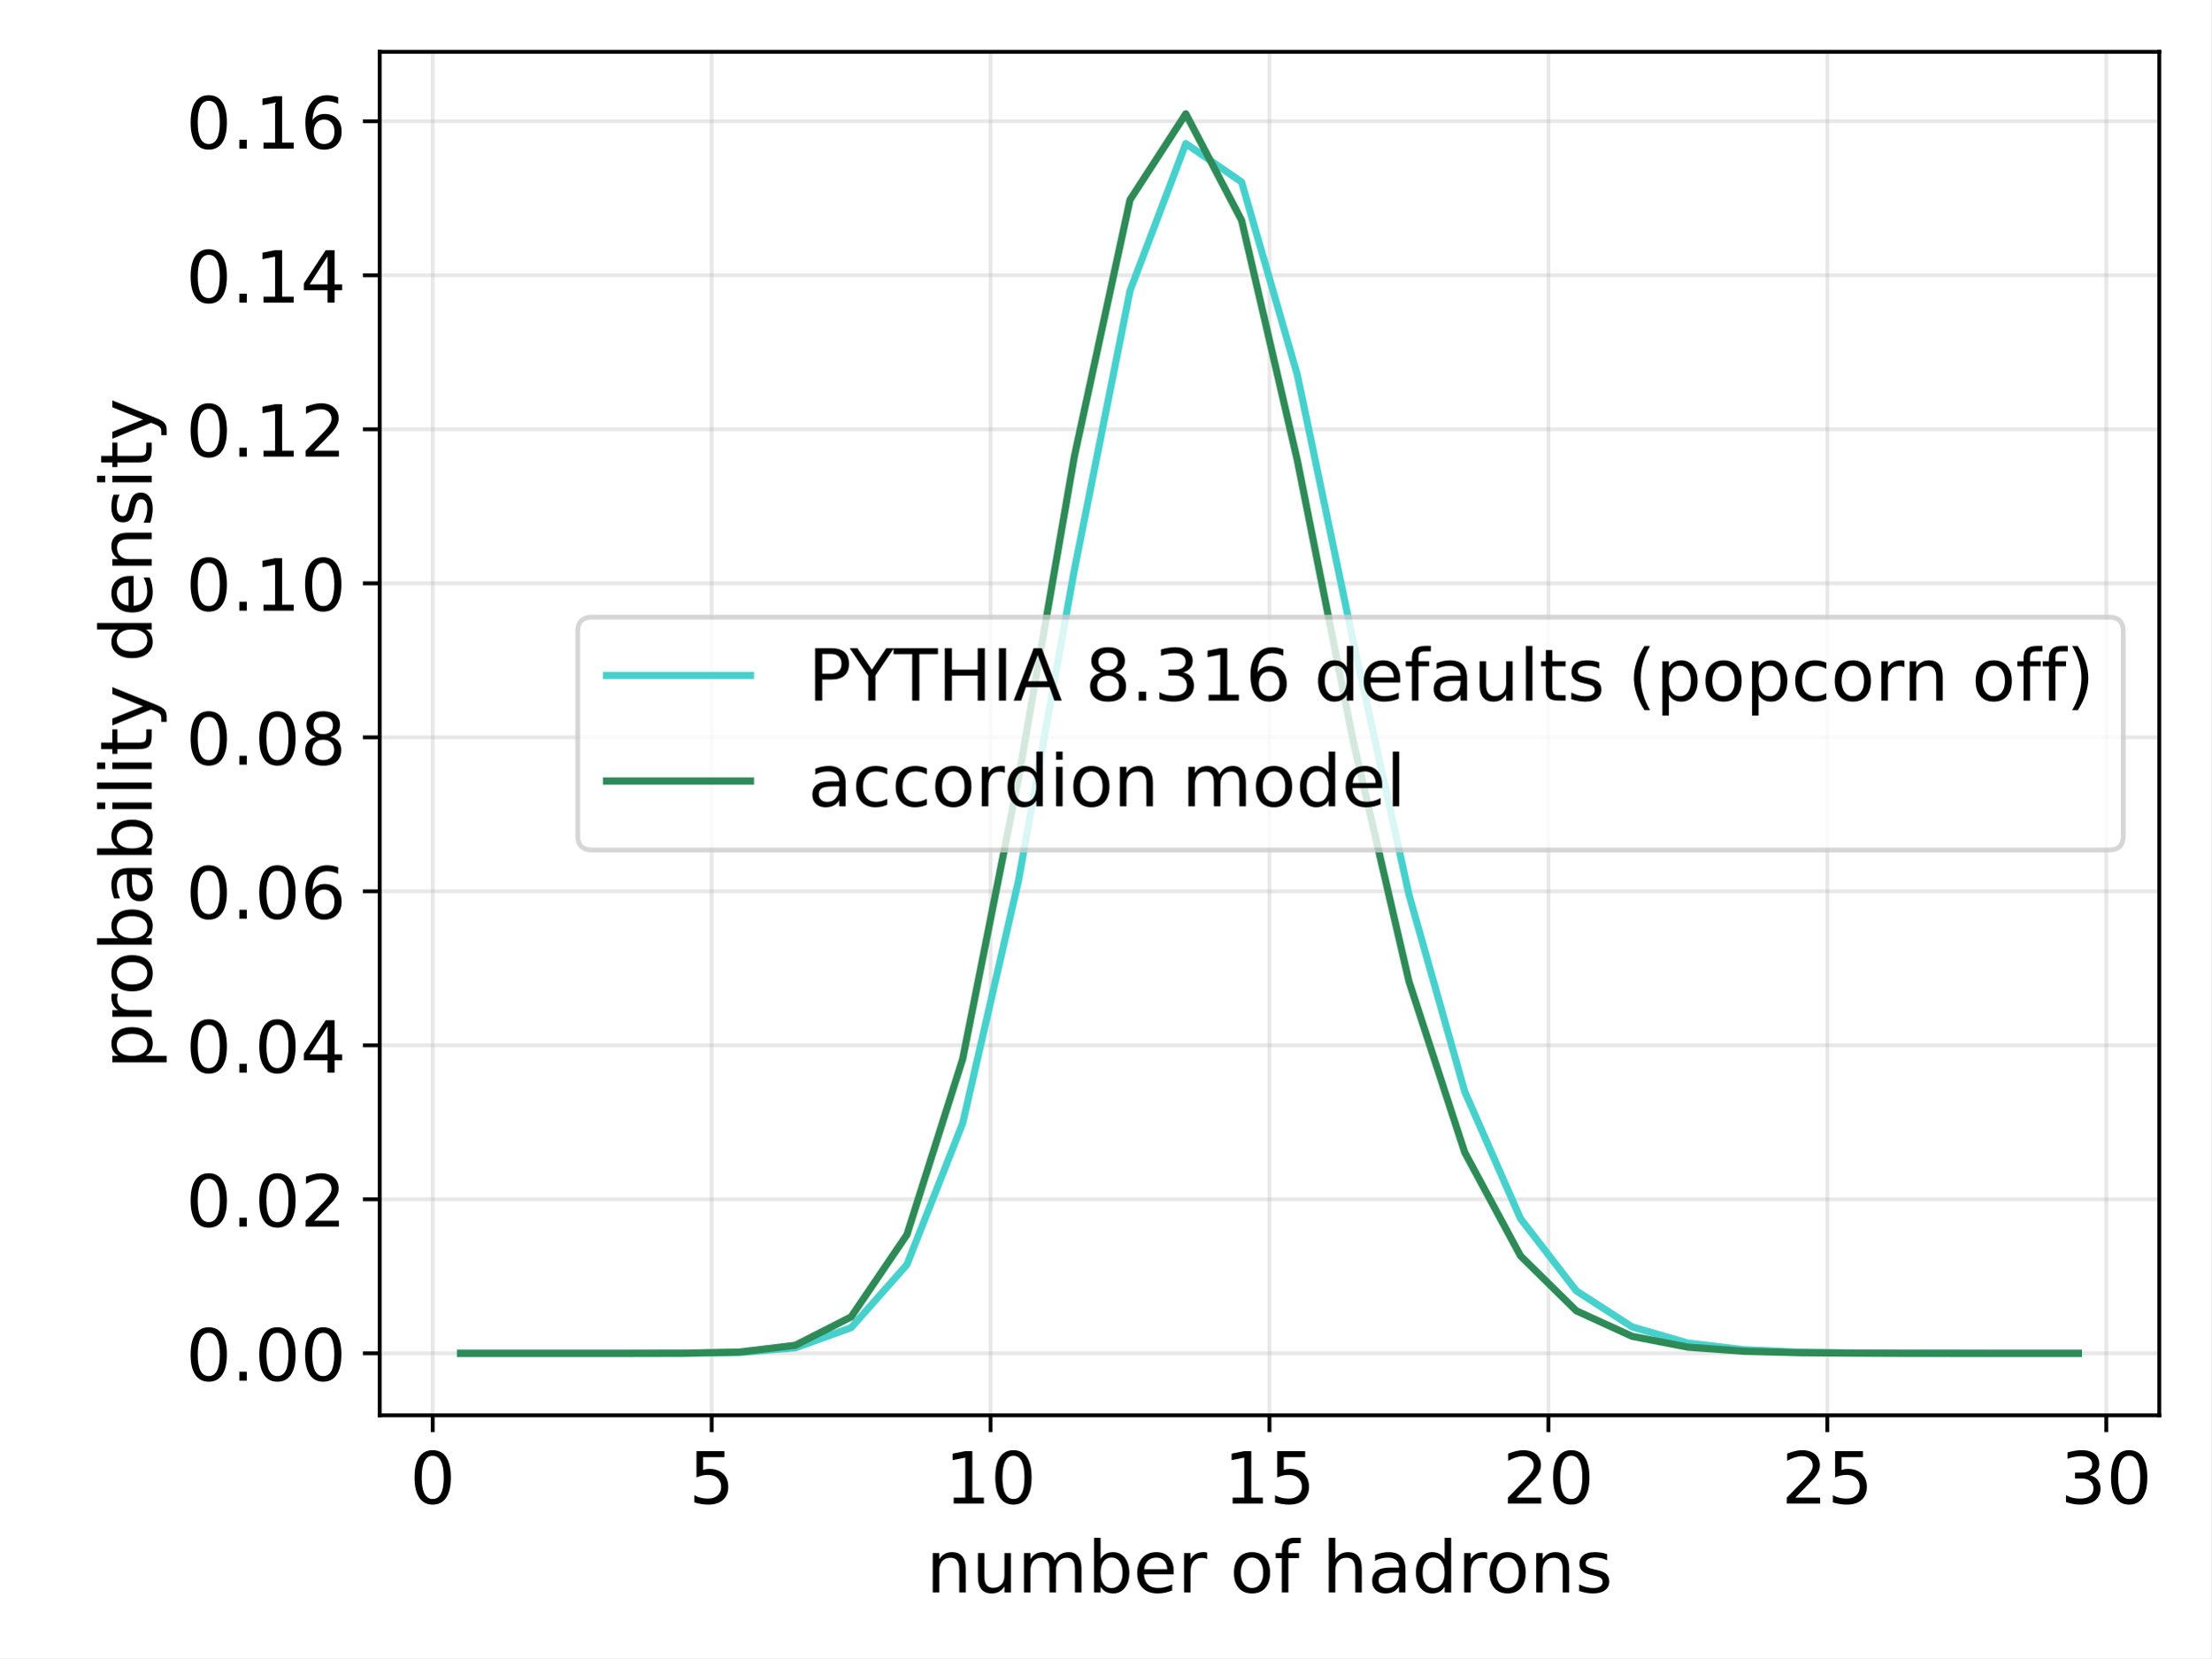
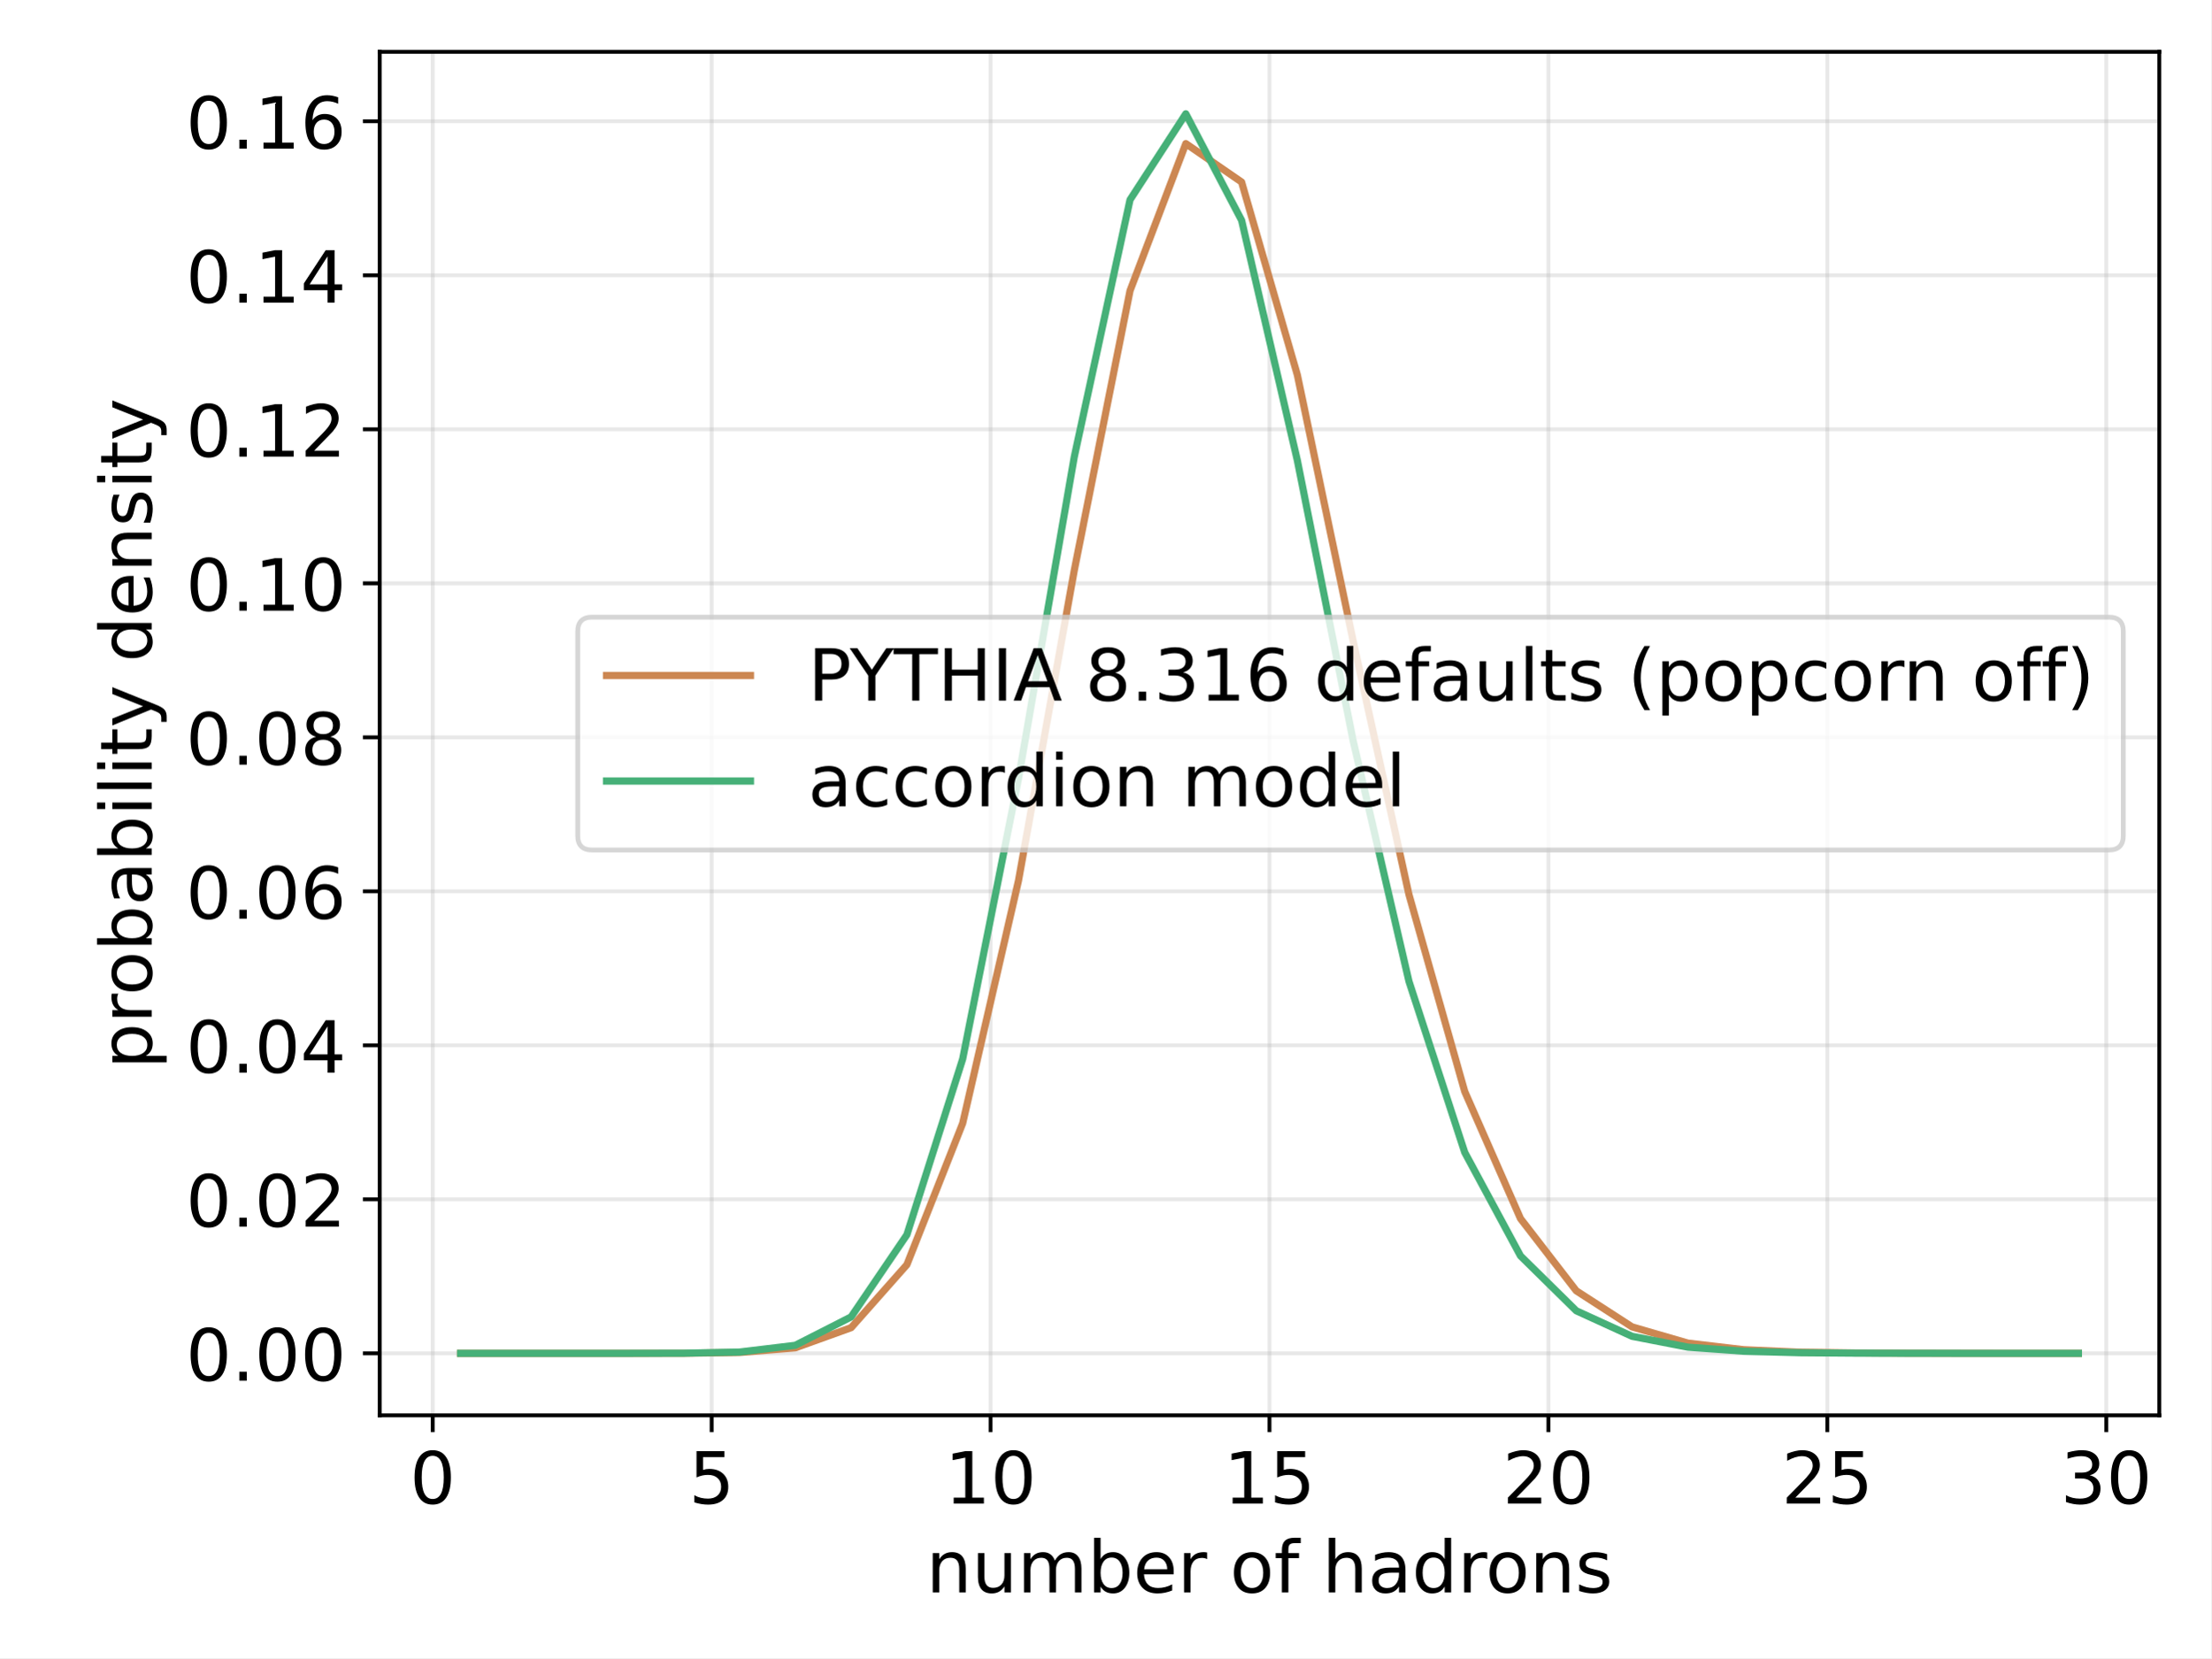
<svg xmlns="http://www.w3.org/2000/svg" xmlns:xlink="http://www.w3.org/1999/xlink" width="460.8pt" height="345.6pt" viewBox="0 0 460.8 345.6" version="1.1">
  <defs>
    <style type="text/css">*{stroke-linejoin: round; stroke-linecap: butt}</style>
  </defs>
  <g id="figure_1">
    <g id="patch_1">
      <path d="M 0 345.6  L 460.8 345.6  L 460.8 0  L 0 0  z " style="fill: #ffffff" />
    </g>
    <g id="axes_1">
      <g id="patch_2">
        <path d="M 79.13 295  L 450 295  L 450 10.8  L 79.13 10.8  z " style="fill: #ffffff" />
      </g>
      <g id="matplotlib.axis_1">
        <g id="xtick_1">
          <g id="line2d_1">
-             <path d="M 90.175 295  L 90.175 10.8  " clip-path="url(#pe9ef13aace)" style="fill: none; stroke: #b0b0b0; stroke-opacity: 0.3; stroke-width: 0.8; stroke-linecap: square" />
+             <path d="M 90.175 295  L 90.175 10.8  " clip-path="url(#p701498612b)" style="fill: none; stroke: #b0b0b0; stroke-opacity: 0.3; stroke-width: 0.8; stroke-linecap: square" />
          </g>
          <g id="line2d_2">
            <defs>
-               <path id="mb959df8922" d="M 0 0  L 0 3.5  " style="stroke: #000000; stroke-width: 0.8" />
+               <path id="mf7ea3957ee" d="M 0 0  L 0 3.5  " style="stroke: #000000; stroke-width: 0.8" />
            </defs>
            <g>
-               <use xlink:href="#mb959df8922" x="90.175" y="295" style="stroke: #000000; stroke-width: 0.8" />
+               <use xlink:href="#mf7ea3957ee" x="90.175" y="295" style="stroke: #000000; stroke-width: 0.8" />
            </g>
          </g>
          <g id="text_1">
            <g transform="translate(85.40284 313.3977) scale(0.15 -0.15)">
              <defs>
                <path id="DejaVuSans-30" d="M 2034 4250  Q 1547 4250 1301 3770  Q 1056 3291 1056 2328  Q 1056 1369 1301 889  Q 1547 409 2034 409  Q 2525 409 2770 889  Q 3016 1369 3016 2328  Q 3016 3291 2770 3770  Q 2525 4250 2034 4250  z M 2034 4750  Q 2819 4750 3233 4129  Q 3647 3509 3647 2328  Q 3647 1150 3233 529  Q 2819 -91 2034 -91  Q 1250 -91 836 529  Q 422 1150 422 2328  Q 422 3509 836 4129  Q 1250 4750 2034 4750  z " transform="scale(0.015625)" />
              </defs>
              <use xlink:href="#DejaVuSans-30" />
            </g>
          </g>
        </g>
        <g id="xtick_2">
          <g id="line2d_3">
-             <path d="M 148.305 295  L 148.305 10.8  " clip-path="url(#pe9ef13aace)" style="fill: none; stroke: #b0b0b0; stroke-opacity: 0.3; stroke-width: 0.8; stroke-linecap: square" />
+             <path d="M 148.305 295  L 148.305 10.8  " clip-path="url(#p701498612b)" style="fill: none; stroke: #b0b0b0; stroke-opacity: 0.3; stroke-width: 0.8; stroke-linecap: square" />
          </g>
          <g id="line2d_4">
            <g>
-               <use xlink:href="#mb959df8922" x="148.305" y="295" style="stroke: #000000; stroke-width: 0.8" />
+               <use xlink:href="#mf7ea3957ee" x="148.305" y="295" style="stroke: #000000; stroke-width: 0.8" />
            </g>
          </g>
          <g id="text_2">
            <g transform="translate(143.5329 313.3977) scale(0.15 -0.15)">
              <defs>
                <path id="DejaVuSans-35" d="M 691 4666  L 3169 4666  L 3169 4134  L 1269 4134  L 1269 2991  Q 1406 3038 1543 3061  Q 1681 3084 1819 3084  Q 2600 3084 3056 2656  Q 3513 2228 3513 1497  Q 3513 744 3044 326  Q 2575 -91 1722 -91  Q 1428 -91 1123 -41  Q 819 9 494 109  L 494 744  Q 775 591 1075 516  Q 1375 441 1709 441  Q 2250 441 2565 725  Q 2881 1009 2881 1497  Q 2881 1984 2565 2268  Q 2250 2553 1709 2553  Q 1456 2553 1204 2497  Q 953 2441 691 2322  L 691 4666  z " transform="scale(0.015625)" />
              </defs>
              <use xlink:href="#DejaVuSans-35" />
            </g>
          </g>
        </g>
        <g id="xtick_3">
          <g id="line2d_5">
-             <path d="M 206.435 295  L 206.435 10.8  " clip-path="url(#pe9ef13aace)" style="fill: none; stroke: #b0b0b0; stroke-opacity: 0.3; stroke-width: 0.8; stroke-linecap: square" />
+             <path d="M 206.435 295  L 206.435 10.8  " clip-path="url(#p701498612b)" style="fill: none; stroke: #b0b0b0; stroke-opacity: 0.3; stroke-width: 0.8; stroke-linecap: square" />
          </g>
          <g id="line2d_6">
            <g>
-               <use xlink:href="#mb959df8922" x="206.435" y="295" style="stroke: #000000; stroke-width: 0.8" />
+               <use xlink:href="#mf7ea3957ee" x="206.435" y="295" style="stroke: #000000; stroke-width: 0.8" />
            </g>
          </g>
          <g id="text_3">
            <g transform="translate(196.8912 313.3977) scale(0.15 -0.15)">
              <defs>
                <path id="DejaVuSans-31" d="M 794 531  L 1825 531  L 1825 4091  L 703 3866  L 703 4441  L 1819 4666  L 2450 4666  L 2450 531  L 3481 531  L 3481 0  L 794 0  L 794 531  z " transform="scale(0.015625)" />
              </defs>
              <use xlink:href="#DejaVuSans-31" />
              <use xlink:href="#DejaVuSans-30" x="63.623" />
            </g>
          </g>
        </g>
        <g id="xtick_4">
          <g id="line2d_7">
-             <path d="M 264.565 295  L 264.565 10.8  " clip-path="url(#pe9ef13aace)" style="fill: none; stroke: #b0b0b0; stroke-opacity: 0.3; stroke-width: 0.8; stroke-linecap: square" />
+             <path d="M 264.565 295  L 264.565 10.8  " clip-path="url(#p701498612b)" style="fill: none; stroke: #b0b0b0; stroke-opacity: 0.3; stroke-width: 0.8; stroke-linecap: square" />
          </g>
          <g id="line2d_8">
            <g>
-               <use xlink:href="#mb959df8922" x="264.565" y="295" style="stroke: #000000; stroke-width: 0.8" />
+               <use xlink:href="#mf7ea3957ee" x="264.565" y="295" style="stroke: #000000; stroke-width: 0.8" />
            </g>
          </g>
          <g id="text_4">
            <g transform="translate(255.0213 313.3977) scale(0.15 -0.15)">
              <use xlink:href="#DejaVuSans-31" />
              <use xlink:href="#DejaVuSans-35" x="63.623" />
            </g>
          </g>
        </g>
        <g id="xtick_5">
          <g id="line2d_9">
-             <path d="M 322.695 295  L 322.695 10.8  " clip-path="url(#pe9ef13aace)" style="fill: none; stroke: #b0b0b0; stroke-opacity: 0.3; stroke-width: 0.8; stroke-linecap: square" />
+             <path d="M 322.695 295  L 322.695 10.8  " clip-path="url(#p701498612b)" style="fill: none; stroke: #b0b0b0; stroke-opacity: 0.3; stroke-width: 0.8; stroke-linecap: square" />
          </g>
          <g id="line2d_10">
            <g>
-               <use xlink:href="#mb959df8922" x="322.695" y="295" style="stroke: #000000; stroke-width: 0.8" />
+               <use xlink:href="#mf7ea3957ee" x="322.695" y="295" style="stroke: #000000; stroke-width: 0.8" />
            </g>
          </g>
          <g id="text_5">
            <g transform="translate(313.1513 313.3977) scale(0.15 -0.15)">
              <defs>
                <path id="DejaVuSans-32" d="M 1228 531  L 3431 531  L 3431 0  L 469 0  L 469 531  Q 828 903 1448 1529  Q 2069 2156 2228 2338  Q 2531 2678 2651 2914  Q 2772 3150 2772 3378  Q 2772 3750 2511 3984  Q 2250 4219 1831 4219  Q 1534 4219 1204 4116  Q 875 4013 500 3803  L 500 4441  Q 881 4594 1212 4672  Q 1544 4750 1819 4750  Q 2544 4750 2975 4387  Q 3406 4025 3406 3419  Q 3406 3131 3298 2873  Q 3191 2616 2906 2266  Q 2828 2175 2409 1742  Q 1991 1309 1228 531  z " transform="scale(0.015625)" />
              </defs>
              <use xlink:href="#DejaVuSans-32" />
              <use xlink:href="#DejaVuSans-30" x="63.623" />
            </g>
          </g>
        </g>
        <g id="xtick_6">
          <g id="line2d_11">
-             <path d="M 380.825 295  L 380.825 10.8  " clip-path="url(#pe9ef13aace)" style="fill: none; stroke: #b0b0b0; stroke-opacity: 0.3; stroke-width: 0.8; stroke-linecap: square" />
+             <path d="M 380.825 295  L 380.825 10.8  " clip-path="url(#p701498612b)" style="fill: none; stroke: #b0b0b0; stroke-opacity: 0.3; stroke-width: 0.8; stroke-linecap: square" />
          </g>
          <g id="line2d_12">
            <g>
-               <use xlink:href="#mb959df8922" x="380.825" y="295" style="stroke: #000000; stroke-width: 0.8" />
+               <use xlink:href="#mf7ea3957ee" x="380.825" y="295" style="stroke: #000000; stroke-width: 0.8" />
            </g>
          </g>
          <g id="text_6">
            <g transform="translate(371.2814 313.3977) scale(0.15 -0.15)">
              <use xlink:href="#DejaVuSans-32" />
              <use xlink:href="#DejaVuSans-35" x="63.623" />
            </g>
          </g>
        </g>
        <g id="xtick_7">
          <g id="line2d_13">
-             <path d="M 438.955 295  L 438.955 10.8  " clip-path="url(#pe9ef13aace)" style="fill: none; stroke: #b0b0b0; stroke-opacity: 0.3; stroke-width: 0.8; stroke-linecap: square" />
+             <path d="M 438.955 295  L 438.955 10.8  " clip-path="url(#p701498612b)" style="fill: none; stroke: #b0b0b0; stroke-opacity: 0.3; stroke-width: 0.8; stroke-linecap: square" />
          </g>
          <g id="line2d_14">
            <g>
-               <use xlink:href="#mb959df8922" x="438.955" y="295" style="stroke: #000000; stroke-width: 0.8" />
+               <use xlink:href="#mf7ea3957ee" x="438.955" y="295" style="stroke: #000000; stroke-width: 0.8" />
            </g>
          </g>
          <g id="text_7">
            <g transform="translate(429.4115 313.3977) scale(0.15 -0.15)">
              <defs>
                <path id="DejaVuSans-33" d="M 2597 2516  Q 3050 2419 3304 2112  Q 3559 1806 3559 1356  Q 3559 666 3084 287  Q 2609 -91 1734 -91  Q 1441 -91 1130 -33  Q 819 25 488 141  L 488 750  Q 750 597 1062 519  Q 1375 441 1716 441  Q 2309 441 2620 675  Q 2931 909 2931 1356  Q 2931 1769 2642 2001  Q 2353 2234 1838 2234  L 1294 2234  L 1294 2753  L 1863 2753  Q 2328 2753 2575 2939  Q 2822 3125 2822 3475  Q 2822 3834 2567 4026  Q 2313 4219 1838 4219  Q 1578 4219 1281 4162  Q 984 4106 628 3988  L 628 4550  Q 988 4650 1302 4700  Q 1616 4750 1894 4750  Q 2613 4750 3031 4423  Q 3450 4097 3450 3541  Q 3450 3153 3228 2886  Q 3006 2619 2597 2516  z " transform="scale(0.015625)" />
              </defs>
              <use xlink:href="#DejaVuSans-33" />
              <use xlink:href="#DejaVuSans-30" x="63.623" />
            </g>
          </g>
        </g>
        <g id="text_8">
          <g transform="translate(193.0232 331.9148) scale(0.15 -0.15)">
            <defs>
              <path id="DejaVuSans-6e" d="M 3513 2113  L 3513 0  L 2938 0  L 2938 2094  Q 2938 2591 2744 2837  Q 2550 3084 2163 3084  Q 1697 3084 1428 2787  Q 1159 2491 1159 1978  L 1159 0  L 581 0  L 581 3500  L 1159 3500  L 1159 2956  Q 1366 3272 1645 3428  Q 1925 3584 2291 3584  Q 2894 3584 3203 3211  Q 3513 2838 3513 2113  z " transform="scale(0.015625)" />
              <path id="DejaVuSans-75" d="M 544 1381  L 544 3500  L 1119 3500  L 1119 1403  Q 1119 906 1312 657  Q 1506 409 1894 409  Q 2359 409 2629 706  Q 2900 1003 2900 1516  L 2900 3500  L 3475 3500  L 3475 0  L 2900 0  L 2900 538  Q 2691 219 2414 64  Q 2138 -91 1772 -91  Q 1169 -91 856 284  Q 544 659 544 1381  z M 1991 3584  L 1991 3584  z " transform="scale(0.015625)" />
              <path id="DejaVuSans-6d" d="M 3328 2828  Q 3544 3216 3844 3400  Q 4144 3584 4550 3584  Q 5097 3584 5394 3201  Q 5691 2819 5691 2113  L 5691 0  L 5113 0  L 5113 2094  Q 5113 2597 4934 2840  Q 4756 3084 4391 3084  Q 3944 3084 3684 2787  Q 3425 2491 3425 1978  L 3425 0  L 2847 0  L 2847 2094  Q 2847 2600 2669 2842  Q 2491 3084 2119 3084  Q 1678 3084 1418 2786  Q 1159 2488 1159 1978  L 1159 0  L 581 0  L 581 3500  L 1159 3500  L 1159 2956  Q 1356 3278 1631 3431  Q 1906 3584 2284 3584  Q 2666 3584 2933 3390  Q 3200 3197 3328 2828  z " transform="scale(0.015625)" />
              <path id="DejaVuSans-62" d="M 3116 1747  Q 3116 2381 2855 2742  Q 2594 3103 2138 3103  Q 1681 3103 1420 2742  Q 1159 2381 1159 1747  Q 1159 1113 1420 752  Q 1681 391 2138 391  Q 2594 391 2855 752  Q 3116 1113 3116 1747  z M 1159 2969  Q 1341 3281 1617 3432  Q 1894 3584 2278 3584  Q 2916 3584 3314 3078  Q 3713 2572 3713 1747  Q 3713 922 3314 415  Q 2916 -91 2278 -91  Q 1894 -91 1617 61  Q 1341 213 1159 525  L 1159 0  L 581 0  L 581 4863  L 1159 4863  L 1159 2969  z " transform="scale(0.015625)" />
              <path id="DejaVuSans-65" d="M 3597 1894  L 3597 1613  L 953 1613  Q 991 1019 1311 708  Q 1631 397 2203 397  Q 2534 397 2845 478  Q 3156 559 3463 722  L 3463 178  Q 3153 47 2828 -22  Q 2503 -91 2169 -91  Q 1331 -91 842 396  Q 353 884 353 1716  Q 353 2575 817 3079  Q 1281 3584 2069 3584  Q 2775 3584 3186 3129  Q 3597 2675 3597 1894  z M 3022 2063  Q 3016 2534 2758 2815  Q 2500 3097 2075 3097  Q 1594 3097 1305 2825  Q 1016 2553 972 2059  L 3022 2063  z " transform="scale(0.015625)" />
              <path id="DejaVuSans-72" d="M 2631 2963  Q 2534 3019 2420 3045  Q 2306 3072 2169 3072  Q 1681 3072 1420 2755  Q 1159 2438 1159 1844  L 1159 0  L 581 0  L 581 3500  L 1159 3500  L 1159 2956  Q 1341 3275 1631 3429  Q 1922 3584 2338 3584  Q 2397 3584 2469 3576  Q 2541 3569 2628 3553  L 2631 2963  z " transform="scale(0.015625)" />
              <path id="DejaVuSans-20" transform="scale(0.015625)" />
              <path id="DejaVuSans-6f" d="M 1959 3097  Q 1497 3097 1228 2736  Q 959 2375 959 1747  Q 959 1119 1226 758  Q 1494 397 1959 397  Q 2419 397 2687 759  Q 2956 1122 2956 1747  Q 2956 2369 2687 2733  Q 2419 3097 1959 3097  z M 1959 3584  Q 2709 3584 3137 3096  Q 3566 2609 3566 1747  Q 3566 888 3137 398  Q 2709 -91 1959 -91  Q 1206 -91 779 398  Q 353 888 353 1747  Q 353 2609 779 3096  Q 1206 3584 1959 3584  z " transform="scale(0.015625)" />
              <path id="DejaVuSans-66" d="M 2375 4863  L 2375 4384  L 1825 4384  Q 1516 4384 1395 4259  Q 1275 4134 1275 3809  L 1275 3500  L 2222 3500  L 2222 3053  L 1275 3053  L 1275 0  L 697 0  L 697 3053  L 147 3053  L 147 3500  L 697 3500  L 697 3744  Q 697 4328 969 4595  Q 1241 4863 1831 4863  L 2375 4863  z " transform="scale(0.015625)" />
              <path id="DejaVuSans-68" d="M 3513 2113  L 3513 0  L 2938 0  L 2938 2094  Q 2938 2591 2744 2837  Q 2550 3084 2163 3084  Q 1697 3084 1428 2787  Q 1159 2491 1159 1978  L 1159 0  L 581 0  L 581 4863  L 1159 4863  L 1159 2956  Q 1366 3272 1645 3428  Q 1925 3584 2291 3584  Q 2894 3584 3203 3211  Q 3513 2838 3513 2113  z " transform="scale(0.015625)" />
              <path id="DejaVuSans-61" d="M 2194 1759  Q 1497 1759 1228 1600  Q 959 1441 959 1056  Q 959 750 1161 570  Q 1363 391 1709 391  Q 2188 391 2477 730  Q 2766 1069 2766 1631  L 2766 1759  L 2194 1759  z M 3341 1997  L 3341 0  L 2766 0  L 2766 531  Q 2569 213 2275 61  Q 1981 -91 1556 -91  Q 1019 -91 701 211  Q 384 513 384 1019  Q 384 1609 779 1909  Q 1175 2209 1959 2209  L 2766 2209  L 2766 2266  Q 2766 2663 2505 2880  Q 2244 3097 1772 3097  Q 1472 3097 1187 3025  Q 903 2953 641 2809  L 641 3341  Q 956 3463 1253 3523  Q 1550 3584 1831 3584  Q 2591 3584 2966 3190  Q 3341 2797 3341 1997  z " transform="scale(0.015625)" />
              <path id="DejaVuSans-64" d="M 2906 2969  L 2906 4863  L 3481 4863  L 3481 0  L 2906 0  L 2906 525  Q 2725 213 2448 61  Q 2172 -91 1784 -91  Q 1150 -91 751 415  Q 353 922 353 1747  Q 353 2572 751 3078  Q 1150 3584 1784 3584  Q 2172 3584 2448 3432  Q 2725 3281 2906 2969  z M 947 1747  Q 947 1113 1208 752  Q 1469 391 1925 391  Q 2381 391 2643 752  Q 2906 1113 2906 1747  Q 2906 2381 2643 2742  Q 2381 3103 1925 3103  Q 1469 3103 1208 2742  Q 947 2381 947 1747  z " transform="scale(0.015625)" />
              <path id="DejaVuSans-73" d="M 2834 3397  L 2834 2853  Q 2591 2978 2328 3040  Q 2066 3103 1784 3103  Q 1356 3103 1142 2972  Q 928 2841 928 2578  Q 928 2378 1081 2264  Q 1234 2150 1697 2047  L 1894 2003  Q 2506 1872 2764 1633  Q 3022 1394 3022 966  Q 3022 478 2636 193  Q 2250 -91 1575 -91  Q 1294 -91 989 -36  Q 684 19 347 128  L 347 722  Q 666 556 975 473  Q 1284 391 1588 391  Q 1994 391 2212 530  Q 2431 669 2431 922  Q 2431 1156 2273 1281  Q 2116 1406 1581 1522  L 1381 1569  Q 847 1681 609 1914  Q 372 2147 372 2553  Q 372 3047 722 3315  Q 1072 3584 1716 3584  Q 2034 3584 2315 3537  Q 2597 3491 2834 3397  z " transform="scale(0.015625)" />
            </defs>
            <use xlink:href="#DejaVuSans-6e" />
            <use xlink:href="#DejaVuSans-75" x="63.379" />
            <use xlink:href="#DejaVuSans-6d" x="126.758" />
            <use xlink:href="#DejaVuSans-62" x="224.17" />
            <use xlink:href="#DejaVuSans-65" x="287.646" />
            <use xlink:href="#DejaVuSans-72" x="349.17" />
            <use xlink:href="#DejaVuSans-20" x="390.283" />
            <use xlink:href="#DejaVuSans-6f" x="422.07" />
            <use xlink:href="#DejaVuSans-66" x="483.252" />
            <use xlink:href="#DejaVuSans-20" x="518.457" />
            <use xlink:href="#DejaVuSans-68" x="550.244" />
            <use xlink:href="#DejaVuSans-61" x="613.623" />
            <use xlink:href="#DejaVuSans-64" x="674.902" />
            <use xlink:href="#DejaVuSans-72" x="738.379" />
            <use xlink:href="#DejaVuSans-6f" x="777.242" />
            <use xlink:href="#DejaVuSans-6e" x="838.424" />
            <use xlink:href="#DejaVuSans-73" x="901.803" />
          </g>
        </g>
      </g>
      <g id="matplotlib.axis_2">
        <g id="ytick_1">
          <g id="line2d_15">
-             <path d="M 79.13 282.082  L 450 282.082  " clip-path="url(#pe9ef13aace)" style="fill: none; stroke: #b0b0b0; stroke-opacity: 0.3; stroke-width: 0.8; stroke-linecap: square" />
+             <path d="M 79.13 282.082  L 450 282.082  " clip-path="url(#p701498612b)" style="fill: none; stroke: #b0b0b0; stroke-opacity: 0.3; stroke-width: 0.8; stroke-linecap: square" />
          </g>
          <g id="line2d_16">
            <defs>
-               <path id="m7998551024" d="M 0 0  L -3.5 0  " style="stroke: #000000; stroke-width: 0.8" />
+               <path id="m097db8b5f2" d="M 0 0  L -3.5 0  " style="stroke: #000000; stroke-width: 0.8" />
            </defs>
            <g>
-               <use xlink:href="#m7998551024" x="79.13" y="282.082" style="stroke: #000000; stroke-width: 0.8" />
+               <use xlink:href="#m097db8b5f2" x="79.13" y="282.082" style="stroke: #000000; stroke-width: 0.8" />
            </g>
          </g>
          <g id="text_9">
            <g transform="translate(38.73156 287.7806) scale(0.15 -0.15)">
              <defs>
                <path id="DejaVuSans-2e" d="M 684 794  L 1344 794  L 1344 0  L 684 0  L 684 794  z " transform="scale(0.015625)" />
              </defs>
              <use xlink:href="#DejaVuSans-30" />
              <use xlink:href="#DejaVuSans-2e" x="63.623" />
              <use xlink:href="#DejaVuSans-30" x="95.41" />
              <use xlink:href="#DejaVuSans-30" x="159.033" />
            </g>
          </g>
        </g>
        <g id="ytick_2">
          <g id="line2d_17">
-             <path d="M 79.13 249.981  L 450 249.981  " clip-path="url(#pe9ef13aace)" style="fill: none; stroke: #b0b0b0; stroke-opacity: 0.3; stroke-width: 0.8; stroke-linecap: square" />
+             <path d="M 79.13 249.981  L 450 249.981  " clip-path="url(#p701498612b)" style="fill: none; stroke: #b0b0b0; stroke-opacity: 0.3; stroke-width: 0.8; stroke-linecap: square" />
          </g>
          <g id="line2d_18">
            <g>
-               <use xlink:href="#m7998551024" x="79.13" y="249.981" style="stroke: #000000; stroke-width: 0.8" />
+               <use xlink:href="#m097db8b5f2" x="79.13" y="249.981" style="stroke: #000000; stroke-width: 0.8" />
            </g>
          </g>
          <g id="text_10">
            <g transform="translate(38.73156 255.6798) scale(0.15 -0.15)">
              <use xlink:href="#DejaVuSans-30" />
              <use xlink:href="#DejaVuSans-2e" x="63.623" />
              <use xlink:href="#DejaVuSans-30" x="95.41" />
              <use xlink:href="#DejaVuSans-32" x="159.033" />
            </g>
          </g>
        </g>
        <g id="ytick_3">
          <g id="line2d_19">
-             <path d="M 79.13 217.88  L 450 217.88  " clip-path="url(#pe9ef13aace)" style="fill: none; stroke: #b0b0b0; stroke-opacity: 0.3; stroke-width: 0.8; stroke-linecap: square" />
+             <path d="M 79.13 217.88  L 450 217.88  " clip-path="url(#p701498612b)" style="fill: none; stroke: #b0b0b0; stroke-opacity: 0.3; stroke-width: 0.8; stroke-linecap: square" />
          </g>
          <g id="line2d_20">
            <g>
-               <use xlink:href="#m7998551024" x="79.13" y="217.88" style="stroke: #000000; stroke-width: 0.8" />
+               <use xlink:href="#m097db8b5f2" x="79.13" y="217.88" style="stroke: #000000; stroke-width: 0.8" />
            </g>
          </g>
          <g id="text_11">
            <g transform="translate(38.73156 223.579) scale(0.15 -0.15)">
              <defs>
                <path id="DejaVuSans-34" d="M 2419 4116  L 825 1625  L 2419 1625  L 2419 4116  z M 2253 4666  L 3047 4666  L 3047 1625  L 3713 1625  L 3713 1100  L 3047 1100  L 3047 0  L 2419 0  L 2419 1100  L 313 1100  L 313 1709  L 2253 4666  z " transform="scale(0.015625)" />
              </defs>
              <use xlink:href="#DejaVuSans-30" />
              <use xlink:href="#DejaVuSans-2e" x="63.623" />
              <use xlink:href="#DejaVuSans-30" x="95.41" />
              <use xlink:href="#DejaVuSans-34" x="159.033" />
            </g>
          </g>
        </g>
        <g id="ytick_4">
          <g id="line2d_21">
-             <path d="M 79.13 185.779  L 450 185.779  " clip-path="url(#pe9ef13aace)" style="fill: none; stroke: #b0b0b0; stroke-opacity: 0.3; stroke-width: 0.8; stroke-linecap: square" />
+             <path d="M 79.13 185.779  L 450 185.779  " clip-path="url(#p701498612b)" style="fill: none; stroke: #b0b0b0; stroke-opacity: 0.3; stroke-width: 0.8; stroke-linecap: square" />
          </g>
          <g id="line2d_22">
            <g>
-               <use xlink:href="#m7998551024" x="79.13" y="185.779" style="stroke: #000000; stroke-width: 0.8" />
+               <use xlink:href="#m097db8b5f2" x="79.13" y="185.779" style="stroke: #000000; stroke-width: 0.8" />
            </g>
          </g>
          <g id="text_12">
            <g transform="translate(38.73156 191.4781) scale(0.15 -0.15)">
              <defs>
                <path id="DejaVuSans-36" d="M 2113 2584  Q 1688 2584 1439 2293  Q 1191 2003 1191 1497  Q 1191 994 1439 701  Q 1688 409 2113 409  Q 2538 409 2786 701  Q 3034 994 3034 1497  Q 3034 2003 2786 2293  Q 2538 2584 2113 2584  z M 3366 4563  L 3366 3988  Q 3128 4100 2886 4159  Q 2644 4219 2406 4219  Q 1781 4219 1451 3797  Q 1122 3375 1075 2522  Q 1259 2794 1537 2939  Q 1816 3084 2150 3084  Q 2853 3084 3261 2657  Q 3669 2231 3669 1497  Q 3669 778 3244 343  Q 2819 -91 2113 -91  Q 1303 -91 875 529  Q 447 1150 447 2328  Q 447 3434 972 4092  Q 1497 4750 2381 4750  Q 2619 4750 2861 4703  Q 3103 4656 3366 4563  z " transform="scale(0.015625)" />
              </defs>
              <use xlink:href="#DejaVuSans-30" />
              <use xlink:href="#DejaVuSans-2e" x="63.623" />
              <use xlink:href="#DejaVuSans-30" x="95.41" />
              <use xlink:href="#DejaVuSans-36" x="159.033" />
            </g>
          </g>
        </g>
        <g id="ytick_5">
          <g id="line2d_23">
-             <path d="M 79.13 153.678  L 450 153.678  " clip-path="url(#pe9ef13aace)" style="fill: none; stroke: #b0b0b0; stroke-opacity: 0.3; stroke-width: 0.8; stroke-linecap: square" />
+             <path d="M 79.13 153.678  L 450 153.678  " clip-path="url(#p701498612b)" style="fill: none; stroke: #b0b0b0; stroke-opacity: 0.3; stroke-width: 0.8; stroke-linecap: square" />
          </g>
          <g id="line2d_24">
            <g>
-               <use xlink:href="#m7998551024" x="79.13" y="153.678" style="stroke: #000000; stroke-width: 0.8" />
+               <use xlink:href="#m097db8b5f2" x="79.13" y="153.678" style="stroke: #000000; stroke-width: 0.8" />
            </g>
          </g>
          <g id="text_13">
            <g transform="translate(38.73156 159.3773) scale(0.15 -0.15)">
              <defs>
                <path id="DejaVuSans-38" d="M 2034 2216  Q 1584 2216 1326 1975  Q 1069 1734 1069 1313  Q 1069 891 1326 650  Q 1584 409 2034 409  Q 2484 409 2743 651  Q 3003 894 3003 1313  Q 3003 1734 2745 1975  Q 2488 2216 2034 2216  z M 1403 2484  Q 997 2584 770 2862  Q 544 3141 544 3541  Q 544 4100 942 4425  Q 1341 4750 2034 4750  Q 2731 4750 3128 4425  Q 3525 4100 3525 3541  Q 3525 3141 3298 2862  Q 3072 2584 2669 2484  Q 3125 2378 3379 2068  Q 3634 1759 3634 1313  Q 3634 634 3220 271  Q 2806 -91 2034 -91  Q 1263 -91 848 271  Q 434 634 434 1313  Q 434 1759 690 2068  Q 947 2378 1403 2484  z M 1172 3481  Q 1172 3119 1398 2916  Q 1625 2713 2034 2713  Q 2441 2713 2670 2916  Q 2900 3119 2900 3481  Q 2900 3844 2670 4047  Q 2441 4250 2034 4250  Q 1625 4250 1398 4047  Q 1172 3844 1172 3481  z " transform="scale(0.015625)" />
              </defs>
              <use xlink:href="#DejaVuSans-30" />
              <use xlink:href="#DejaVuSans-2e" x="63.623" />
              <use xlink:href="#DejaVuSans-30" x="95.41" />
              <use xlink:href="#DejaVuSans-38" x="159.033" />
            </g>
          </g>
        </g>
        <g id="ytick_6">
          <g id="line2d_25">
-             <path d="M 79.13 121.578  L 450 121.578  " clip-path="url(#pe9ef13aace)" style="fill: none; stroke: #b0b0b0; stroke-opacity: 0.3; stroke-width: 0.8; stroke-linecap: square" />
+             <path d="M 79.13 121.578  L 450 121.578  " clip-path="url(#p701498612b)" style="fill: none; stroke: #b0b0b0; stroke-opacity: 0.3; stroke-width: 0.8; stroke-linecap: square" />
          </g>
          <g id="line2d_26">
            <g>
-               <use xlink:href="#m7998551024" x="79.13" y="121.578" style="stroke: #000000; stroke-width: 0.8" />
+               <use xlink:href="#m097db8b5f2" x="79.13" y="121.578" style="stroke: #000000; stroke-width: 0.8" />
            </g>
          </g>
          <g id="text_14">
            <g transform="translate(38.73156 127.2764) scale(0.15 -0.15)">
              <use xlink:href="#DejaVuSans-30" />
              <use xlink:href="#DejaVuSans-2e" x="63.623" />
              <use xlink:href="#DejaVuSans-31" x="95.41" />
              <use xlink:href="#DejaVuSans-30" x="159.033" />
            </g>
          </g>
        </g>
        <g id="ytick_7">
          <g id="line2d_27">
-             <path d="M 79.13 89.477  L 450 89.477  " clip-path="url(#pe9ef13aace)" style="fill: none; stroke: #b0b0b0; stroke-opacity: 0.3; stroke-width: 0.8; stroke-linecap: square" />
+             <path d="M 79.13 89.477  L 450 89.477  " clip-path="url(#p701498612b)" style="fill: none; stroke: #b0b0b0; stroke-opacity: 0.3; stroke-width: 0.8; stroke-linecap: square" />
          </g>
          <g id="line2d_28">
            <g>
-               <use xlink:href="#m7998551024" x="79.13" y="89.477" style="stroke: #000000; stroke-width: 0.8" />
+               <use xlink:href="#m097db8b5f2" x="79.13" y="89.477" style="stroke: #000000; stroke-width: 0.8" />
            </g>
          </g>
          <g id="text_15">
            <g transform="translate(38.73156 95.17559) scale(0.15 -0.15)">
              <use xlink:href="#DejaVuSans-30" />
              <use xlink:href="#DejaVuSans-2e" x="63.623" />
              <use xlink:href="#DejaVuSans-31" x="95.41" />
              <use xlink:href="#DejaVuSans-32" x="159.033" />
            </g>
          </g>
        </g>
        <g id="ytick_8">
          <g id="line2d_29">
-             <path d="M 79.13 57.376  L 450 57.376  " clip-path="url(#pe9ef13aace)" style="fill: none; stroke: #b0b0b0; stroke-opacity: 0.3; stroke-width: 0.8; stroke-linecap: square" />
+             <path d="M 79.13 57.376  L 450 57.376  " clip-path="url(#p701498612b)" style="fill: none; stroke: #b0b0b0; stroke-opacity: 0.3; stroke-width: 0.8; stroke-linecap: square" />
          </g>
          <g id="line2d_30">
            <g>
-               <use xlink:href="#m7998551024" x="79.13" y="57.376" style="stroke: #000000; stroke-width: 0.8" />
+               <use xlink:href="#m097db8b5f2" x="79.13" y="57.376" style="stroke: #000000; stroke-width: 0.8" />
            </g>
          </g>
          <g id="text_16">
            <g transform="translate(38.73156 63.07474) scale(0.15 -0.15)">
              <use xlink:href="#DejaVuSans-30" />
              <use xlink:href="#DejaVuSans-2e" x="63.623" />
              <use xlink:href="#DejaVuSans-31" x="95.41" />
              <use xlink:href="#DejaVuSans-34" x="159.033" />
            </g>
          </g>
        </g>
        <g id="ytick_9">
          <g id="line2d_31">
-             <path d="M 79.13 25.275  L 450 25.275  " clip-path="url(#pe9ef13aace)" style="fill: none; stroke: #b0b0b0; stroke-opacity: 0.3; stroke-width: 0.8; stroke-linecap: square" />
+             <path d="M 79.13 25.275  L 450 25.275  " clip-path="url(#p701498612b)" style="fill: none; stroke: #b0b0b0; stroke-opacity: 0.3; stroke-width: 0.8; stroke-linecap: square" />
          </g>
          <g id="line2d_32">
            <g>
-               <use xlink:href="#m7998551024" x="79.13" y="25.275" style="stroke: #000000; stroke-width: 0.8" />
+               <use xlink:href="#m097db8b5f2" x="79.13" y="25.275" style="stroke: #000000; stroke-width: 0.8" />
            </g>
          </g>
          <g id="text_17">
            <g transform="translate(38.73156 30.9739) scale(0.15 -0.15)">
              <use xlink:href="#DejaVuSans-30" />
              <use xlink:href="#DejaVuSans-2e" x="63.623" />
              <use xlink:href="#DejaVuSans-31" x="95.41" />
              <use xlink:href="#DejaVuSans-36" x="159.033" />
            </g>
          </g>
        </g>
        <g id="text_18">
          <g transform="translate(31.61203 222.7965) rotate(-90) scale(0.15 -0.15)">
            <defs>
              <path id="DejaVuSans-70" d="M 1159 525  L 1159 -1331  L 581 -1331  L 581 3500  L 1159 3500  L 1159 2969  Q 1341 3281 1617 3432  Q 1894 3584 2278 3584  Q 2916 3584 3314 3078  Q 3713 2572 3713 1747  Q 3713 922 3314 415  Q 2916 -91 2278 -91  Q 1894 -91 1617 61  Q 1341 213 1159 525  z M 3116 1747  Q 3116 2381 2855 2742  Q 2594 3103 2138 3103  Q 1681 3103 1420 2742  Q 1159 2381 1159 1747  Q 1159 1113 1420 752  Q 1681 391 2138 391  Q 2594 391 2855 752  Q 3116 1113 3116 1747  z " transform="scale(0.015625)" />
              <path id="DejaVuSans-69" d="M 603 3500  L 1178 3500  L 1178 0  L 603 0  L 603 3500  z M 603 4863  L 1178 4863  L 1178 4134  L 603 4134  L 603 4863  z " transform="scale(0.015625)" />
              <path id="DejaVuSans-6c" d="M 603 4863  L 1178 4863  L 1178 0  L 603 0  L 603 4863  z " transform="scale(0.015625)" />
              <path id="DejaVuSans-74" d="M 1172 4494  L 1172 3500  L 2356 3500  L 2356 3053  L 1172 3053  L 1172 1153  Q 1172 725 1289 603  Q 1406 481 1766 481  L 2356 481  L 2356 0  L 1766 0  Q 1100 0 847 248  Q 594 497 594 1153  L 594 3053  L 172 3053  L 172 3500  L 594 3500  L 594 4494  L 1172 4494  z " transform="scale(0.015625)" />
              <path id="DejaVuSans-79" d="M 2059 -325  Q 1816 -950 1584 -1140  Q 1353 -1331 966 -1331  L 506 -1331  L 506 -850  L 844 -850  Q 1081 -850 1212 -737  Q 1344 -625 1503 -206  L 1606 56  L 191 3500  L 800 3500  L 1894 763  L 2988 3500  L 3597 3500  L 2059 -325  z " transform="scale(0.015625)" />
            </defs>
            <use xlink:href="#DejaVuSans-70" />
            <use xlink:href="#DejaVuSans-72" x="63.477" />
            <use xlink:href="#DejaVuSans-6f" x="102.34" />
            <use xlink:href="#DejaVuSans-62" x="163.521" />
            <use xlink:href="#DejaVuSans-61" x="226.998" />
            <use xlink:href="#DejaVuSans-62" x="288.277" />
            <use xlink:href="#DejaVuSans-69" x="351.754" />
            <use xlink:href="#DejaVuSans-6c" x="379.537" />
            <use xlink:href="#DejaVuSans-69" x="407.32" />
            <use xlink:href="#DejaVuSans-74" x="435.104" />
            <use xlink:href="#DejaVuSans-79" x="474.312" />
            <use xlink:href="#DejaVuSans-20" x="533.492" />
            <use xlink:href="#DejaVuSans-64" x="565.279" />
            <use xlink:href="#DejaVuSans-65" x="628.756" />
            <use xlink:href="#DejaVuSans-6e" x="690.279" />
            <use xlink:href="#DejaVuSans-73" x="753.658" />
            <use xlink:href="#DejaVuSans-69" x="805.758" />
            <use xlink:href="#DejaVuSans-74" x="833.541" />
            <use xlink:href="#DejaVuSans-79" x="872.75" />
          </g>
        </g>
      </g>
      <g id="line2d_33">
-         <path d="M 95.988 282.082  L 107.614 282.082  L 119.24 282.082  L 130.866 282.081  L 142.492 282.069  L 154.118 281.908  L 165.744 280.93  L 177.37 276.735  L 188.996 263.603  L 200.622 234.126  L 212.248 183.585  L 223.874 118.913  L 235.5 60.602  L 247.126 29.93  L 258.752 37.939  L 270.378 78.177  L 282.004 133.596  L 293.63 186.453  L 305.256 227.504  L 316.882 253.998  L 328.508 269.051  L 340.134 276.569  L 351.76 279.948  L 363.386 281.323  L 375.012 281.838  L 386.638 282.005  L 398.264 282.058  L 409.89 282.075  L 421.516 282.081  L 433.142 282.081  " clip-path="url(#pe9ef13aace)" style="fill: none; stroke: #48d1cc; stroke-width: 1.5; stroke-linecap: square" />
+         <path d="M 95.988 282.082  L 107.614 282.082  L 119.24 282.082  L 130.866 282.081  L 142.492 282.069  L 154.118 281.908  L 165.744 280.93  L 177.37 276.735  L 188.996 263.603  L 200.622 234.126  L 212.248 183.585  L 223.874 118.913  L 235.5 60.602  L 247.126 29.93  L 258.752 37.939  L 270.378 78.177  L 282.004 133.596  L 293.63 186.453  L 305.256 227.504  L 316.882 253.998  L 328.508 269.051  L 340.134 276.569  L 351.76 279.948  L 363.386 281.323  L 375.012 281.838  L 386.638 282.005  L 398.264 282.058  L 409.89 282.075  L 421.516 282.081  L 433.142 282.081  " clip-path="url(#p701498612b)" style="fill: none; stroke: #cc8752; stroke-width: 1.5; stroke-linecap: square" />
      </g>
      <g id="line2d_34">
-         <path d="M 95.988 282.082  L 107.614 282.082  L 119.24 282.082  L 130.866 282.079  L 142.492 282.055  L 154.118 281.814  L 165.744 280.406  L 177.37 274.489  L 188.996 257.361  L 200.622 220.729  L 212.248 162.315  L 223.874 95.255  L 235.5 41.647  L 247.126 23.718  L 258.752 45.916  L 270.378 95.993  L 282.004 154.399  L 293.63 204.534  L 305.256 240.192  L 316.882 261.77  L 328.508 273.215  L 340.134 278.533  L 351.76 280.791  L 363.386 281.643  L 375.012 281.952  L 386.638 282.044  L 398.264 282.071  L 409.89 282.079  L 421.516 282.081  L 433.142 282.082  " clip-path="url(#pe9ef13aace)" style="fill: none; stroke: #2e8b57; stroke-width: 1.5; stroke-linecap: square" />
+         <path d="M 95.988 282.082  L 107.614 282.082  L 119.24 282.082  L 130.866 282.079  L 142.492 282.055  L 154.118 281.814  L 165.744 280.406  L 177.37 274.489  L 188.996 257.361  L 200.622 220.729  L 212.248 162.315  L 223.874 95.255  L 235.5 41.647  L 247.126 23.718  L 258.752 45.916  L 270.378 95.993  L 282.004 154.399  L 293.63 204.534  L 305.256 240.192  L 316.882 261.77  L 328.508 273.215  L 340.134 278.533  L 351.76 280.791  L 363.386 281.643  L 375.012 281.952  L 386.638 282.044  L 398.264 282.071  L 409.89 282.079  L 421.516 282.081  L 433.142 282.082  " clip-path="url(#p701498612b)" style="fill: none; stroke: #46b078; stroke-width: 1.5; stroke-linecap: square" />
      </g>
      <g id="patch_3">
        <path d="M 79.13 295  L 79.13 10.8  " style="fill: none; stroke: #000000; stroke-width: 0.8; stroke-linejoin: miter; stroke-linecap: square" />
      </g>
      <g id="patch_4">
        <path d="M 450 295  L 450 10.8  " style="fill: none; stroke: #000000; stroke-width: 0.8; stroke-linejoin: miter; stroke-linecap: square" />
      </g>
      <g id="patch_5">
        <path d="M 79.13 295  L 450 295  " style="fill: none; stroke: #000000; stroke-width: 0.8; stroke-linejoin: miter; stroke-linecap: square" />
      </g>
      <g id="patch_6">
        <path d="M 79.13 10.8  L 450 10.8  " style="fill: none; stroke: #000000; stroke-width: 0.8; stroke-linejoin: miter; stroke-linecap: square" />
      </g>
      <g id="legend_1">
        <g id="patch_7">
          <path d="M 123.396 177.167  L 439.5 177.167  Q 442.5 177.167 442.5 174.167  L 442.5 131.633  Q 442.5 128.633 439.5 128.633  L 123.396 128.633  Q 120.396 128.633 120.396 131.633  L 120.396 174.167  Q 120.396 177.167 123.396 177.167  z " style="fill: #ffffff; opacity: 0.8; stroke: #cccccc; stroke-linejoin: miter" />
        </g>
        <g id="line2d_35">
-           <path d="M 126.396 140.78  L 141.396 140.78  L 156.396 140.78  " style="fill: none; stroke: #48d1cc; stroke-width: 1.5; stroke-linecap: square" />
+           <path d="M 126.396 140.78  L 141.396 140.78  L 156.396 140.78  " style="fill: none; stroke: #cc8752; stroke-width: 1.5; stroke-linecap: square" />
        </g>
        <g id="text_19">
          <g transform="translate(168.3961 146.0305) scale(0.15 -0.15)">
            <defs>
              <path id="DejaVuSans-50" d="M 1259 4147  L 1259 2394  L 2053 2394  Q 2494 2394 2734 2622  Q 2975 2850 2975 3272  Q 2975 3691 2734 3919  Q 2494 4147 2053 4147  L 1259 4147  z M 628 4666  L 2053 4666  Q 2838 4666 3239 4311  Q 3641 3956 3641 3272  Q 3641 2581 3239 2228  Q 2838 1875 2053 1875  L 1259 1875  L 1259 0  L 628 0  L 628 4666  z " transform="scale(0.015625)" />
              <path id="DejaVuSans-59" d="M -13 4666  L 666 4666  L 1959 2747  L 3244 4666  L 3922 4666  L 2272 2222  L 2272 0  L 1638 0  L 1638 2222  L -13 4666  z " transform="scale(0.015625)" />
              <path id="DejaVuSans-54" d="M -19 4666  L 3928 4666  L 3928 4134  L 2272 4134  L 2272 0  L 1638 0  L 1638 4134  L -19 4134  L -19 4666  z " transform="scale(0.015625)" />
              <path id="DejaVuSans-48" d="M 628 4666  L 1259 4666  L 1259 2753  L 3553 2753  L 3553 4666  L 4184 4666  L 4184 0  L 3553 0  L 3553 2222  L 1259 2222  L 1259 0  L 628 0  L 628 4666  z " transform="scale(0.015625)" />
              <path id="DejaVuSans-49" d="M 628 4666  L 1259 4666  L 1259 0  L 628 0  L 628 4666  z " transform="scale(0.015625)" />
              <path id="DejaVuSans-41" d="M 2188 4044  L 1331 1722  L 3047 1722  L 2188 4044  z M 1831 4666  L 2547 4666  L 4325 0  L 3669 0  L 3244 1197  L 1141 1197  L 716 0  L 50 0  L 1831 4666  z " transform="scale(0.015625)" />
              <path id="DejaVuSans-28" d="M 1984 4856  Q 1566 4138 1362 3434  Q 1159 2731 1159 2009  Q 1159 1288 1364 580  Q 1569 -128 1984 -844  L 1484 -844  Q 1016 -109 783 600  Q 550 1309 550 2009  Q 550 2706 781 3412  Q 1013 4119 1484 4856  L 1984 4856  z " transform="scale(0.015625)" />
              <path id="DejaVuSans-63" d="M 3122 3366  L 3122 2828  Q 2878 2963 2633 3030  Q 2388 3097 2138 3097  Q 1578 3097 1268 2742  Q 959 2388 959 1747  Q 959 1106 1268 751  Q 1578 397 2138 397  Q 2388 397 2633 464  Q 2878 531 3122 666  L 3122 134  Q 2881 22 2623 -34  Q 2366 -91 2075 -91  Q 1284 -91 818 406  Q 353 903 353 1747  Q 353 2603 823 3093  Q 1294 3584 2113 3584  Q 2378 3584 2631 3529  Q 2884 3475 3122 3366  z " transform="scale(0.015625)" />
              <path id="DejaVuSans-29" d="M 513 4856  L 1013 4856  Q 1481 4119 1714 3412  Q 1947 2706 1947 2009  Q 1947 1309 1714 600  Q 1481 -109 1013 -844  L 513 -844  Q 928 -128 1133 580  Q 1338 1288 1338 2009  Q 1338 2731 1133 3434  Q 928 4138 513 4856  z " transform="scale(0.015625)" />
            </defs>
            <use xlink:href="#DejaVuSans-50" />
            <use xlink:href="#DejaVuSans-59" x="58.053" />
            <use xlink:href="#DejaVuSans-54" x="119.137" />
            <use xlink:href="#DejaVuSans-48" x="180.221" />
            <use xlink:href="#DejaVuSans-49" x="255.416" />
            <use xlink:href="#DejaVuSans-41" x="284.908" />
            <use xlink:href="#DejaVuSans-20" x="353.316" />
            <use xlink:href="#DejaVuSans-38" x="385.104" />
            <use xlink:href="#DejaVuSans-2e" x="448.727" />
            <use xlink:href="#DejaVuSans-33" x="480.514" />
            <use xlink:href="#DejaVuSans-31" x="544.137" />
            <use xlink:href="#DejaVuSans-36" x="607.76" />
            <use xlink:href="#DejaVuSans-20" x="671.383" />
            <use xlink:href="#DejaVuSans-64" x="703.17" />
            <use xlink:href="#DejaVuSans-65" x="766.646" />
            <use xlink:href="#DejaVuSans-66" x="828.17" />
            <use xlink:href="#DejaVuSans-61" x="863.375" />
            <use xlink:href="#DejaVuSans-75" x="924.654" />
            <use xlink:href="#DejaVuSans-6c" x="988.033" />
            <use xlink:href="#DejaVuSans-74" x="1015.816" />
            <use xlink:href="#DejaVuSans-73" x="1055.025" />
            <use xlink:href="#DejaVuSans-20" x="1107.125" />
            <use xlink:href="#DejaVuSans-28" x="1138.912" />
            <use xlink:href="#DejaVuSans-70" x="1177.926" />
            <use xlink:href="#DejaVuSans-6f" x="1241.402" />
            <use xlink:href="#DejaVuSans-70" x="1302.584" />
            <use xlink:href="#DejaVuSans-63" x="1366.061" />
            <use xlink:href="#DejaVuSans-6f" x="1421.041" />
            <use xlink:href="#DejaVuSans-72" x="1482.223" />
            <use xlink:href="#DejaVuSans-6e" x="1521.586" />
            <use xlink:href="#DejaVuSans-20" x="1584.965" />
            <use xlink:href="#DejaVuSans-6f" x="1616.752" />
            <use xlink:href="#DejaVuSans-66" x="1677.934" />
            <use xlink:href="#DejaVuSans-66" x="1713.139" />
            <use xlink:href="#DejaVuSans-29" x="1748.344" />
          </g>
        </g>
        <g id="line2d_36">
-           <path d="M 126.396 162.798  L 141.396 162.798  L 156.396 162.798  " style="fill: none; stroke: #2e8b57; stroke-width: 1.5; stroke-linecap: square" />
+           <path d="M 126.396 162.798  L 141.396 162.798  L 156.396 162.798  " style="fill: none; stroke: #46b078; stroke-width: 1.5; stroke-linecap: square" />
        </g>
        <g id="text_20">
          <g transform="translate(168.3961 168.0477) scale(0.15 -0.15)">
            <use xlink:href="#DejaVuSans-61" />
            <use xlink:href="#DejaVuSans-63" x="61.279" />
            <use xlink:href="#DejaVuSans-63" x="116.26" />
            <use xlink:href="#DejaVuSans-6f" x="171.24" />
            <use xlink:href="#DejaVuSans-72" x="232.422" />
            <use xlink:href="#DejaVuSans-64" x="271.785" />
            <use xlink:href="#DejaVuSans-69" x="335.262" />
            <use xlink:href="#DejaVuSans-6f" x="363.045" />
            <use xlink:href="#DejaVuSans-6e" x="424.227" />
            <use xlink:href="#DejaVuSans-20" x="487.605" />
            <use xlink:href="#DejaVuSans-6d" x="519.393" />
            <use xlink:href="#DejaVuSans-6f" x="616.805" />
            <use xlink:href="#DejaVuSans-64" x="677.986" />
            <use xlink:href="#DejaVuSans-65" x="741.463" />
            <use xlink:href="#DejaVuSans-6c" x="802.986" />
          </g>
        </g>
      </g>
    </g>
  </g>
  <defs>
-     <clipPath id="pe9ef13aace">
+     <clipPath id="p701498612b">
      <rect x="79.13" y="10.8" width="370.87" height="284.2" />
    </clipPath>
  </defs>
</svg>
